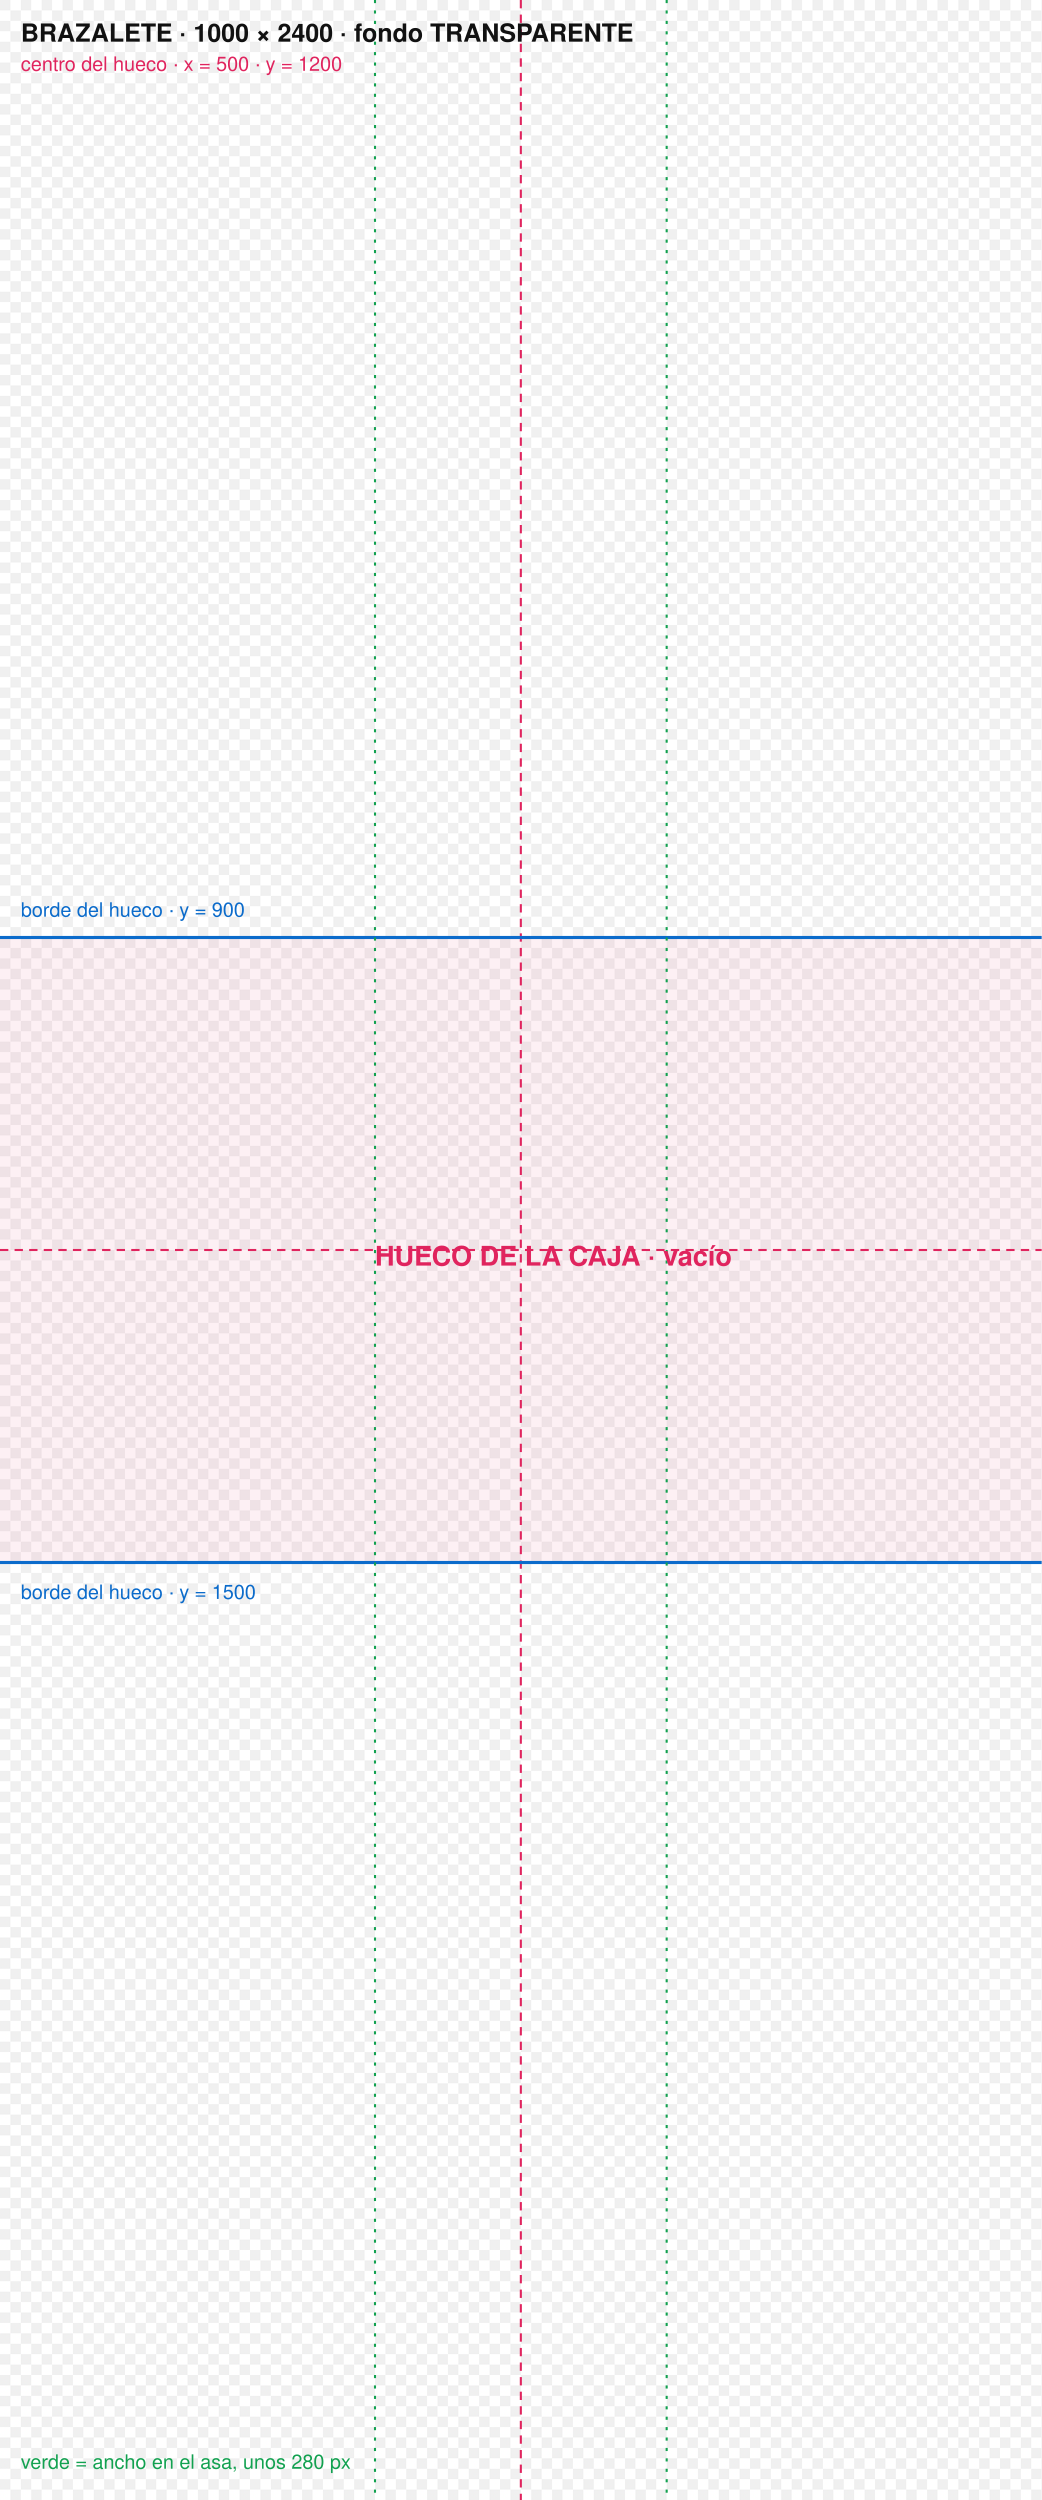
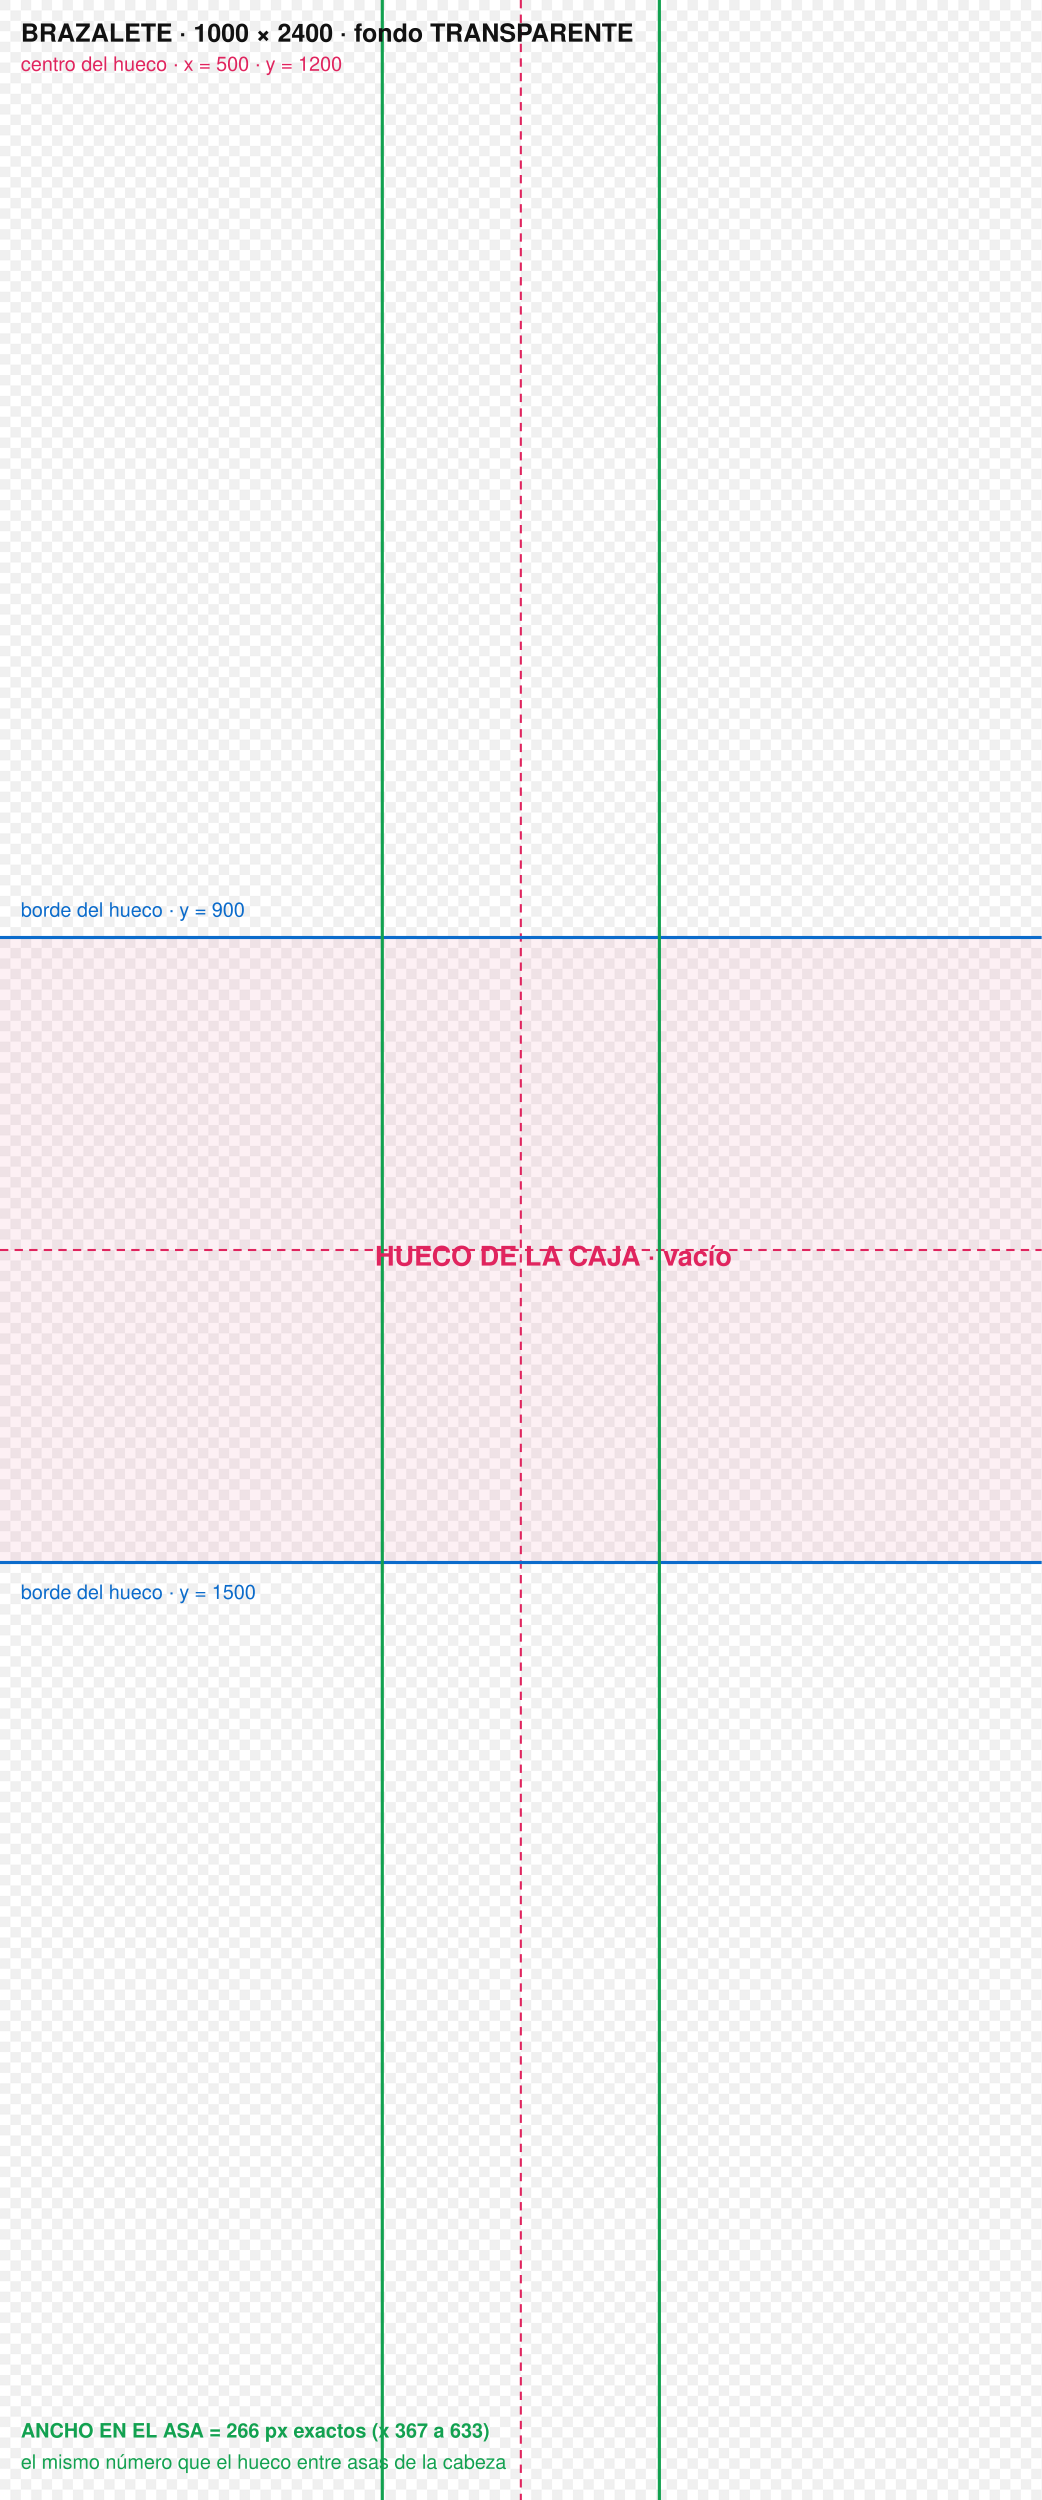
<svg xmlns="http://www.w3.org/2000/svg" width="1000" height="2400" viewBox="0 0 1000 2400">
  <defs>
    <pattern id="t" width="20" height="20" patternUnits="userSpaceOnUse">
      <rect width="20" height="20" fill="#fff" />
      <rect width="10" height="10" fill="#f0f0f0" />
      <rect x="10" y="10" width="10" height="10" fill="#f0f0f0" />
    </pattern>
  </defs>
  <rect width="1000" height="2400" fill="url(#t)" />
  <line x1="500" y1="0" x2="500" y2="2400" stroke="#e0245e" stroke-width="2" stroke-dasharray="8 6" />
  <line x1="0" y1="1200" x2="1000" y2="1200" stroke="#e0245e" stroke-width="2" stroke-dasharray="8 6" />
  <rect x="0" y="900" width="1000" height="600" fill="#e0245e" fill-opacity=".07" />
  <line x1="0" y1="900" x2="1000" y2="900" stroke="#0b6bcb" stroke-width="3" />
  <line x1="0" y1="1500" x2="1000" y2="1500" stroke="#0b6bcb" stroke-width="3" />
-   <line x1="360" y1="0" x2="360" y2="2400" stroke="#12a150" stroke-width="2" stroke-dasharray="3 7" />
-   <line x1="640" y1="0" x2="640" y2="2400" stroke="#12a150" stroke-width="2" stroke-dasharray="3 7" />
+   <line x1="367" y1="0" x2="367" y2="2400" stroke="#12a150" stroke-width="3" />
+   <line x1="633" y1="0" x2="633" y2="2400" stroke="#12a150" stroke-width="3" />
  <g font-family="Helvetica,Arial" font-size="19" fill="#0b6bcb">
    <text x="20" y="880">borde del hueco · y = 900</text>
    <text x="20" y="1535">borde del hueco · y = 1500</text>
    <text x="360" y="1215" fill="#e0245e" font-size="26" font-weight="bold">HUECO DE LA CAJA · vacío</text>
-     <text x="20" y="2370" fill="#12a150">verde = ancho en el asa, unos 280 px</text>
+     <text x="20" y="2340" fill="#12a150" font-weight="bold">ANCHO EN EL ASA = 266 px exactos (x 367 a 633)</text>
+     <text x="20" y="2370" fill="#12a150">el mismo número que el hueco entre asas de la cabeza</text>
    <text x="20" y="40" fill="#111" font-size="24" font-weight="bold">BRAZALETE · 1000 × 2400 · fondo TRANSPARENTE</text>
    <text x="20" y="68" fill="#e0245e">centro del hueco · x = 500 · y = 1200</text>
  </g>
</svg>
